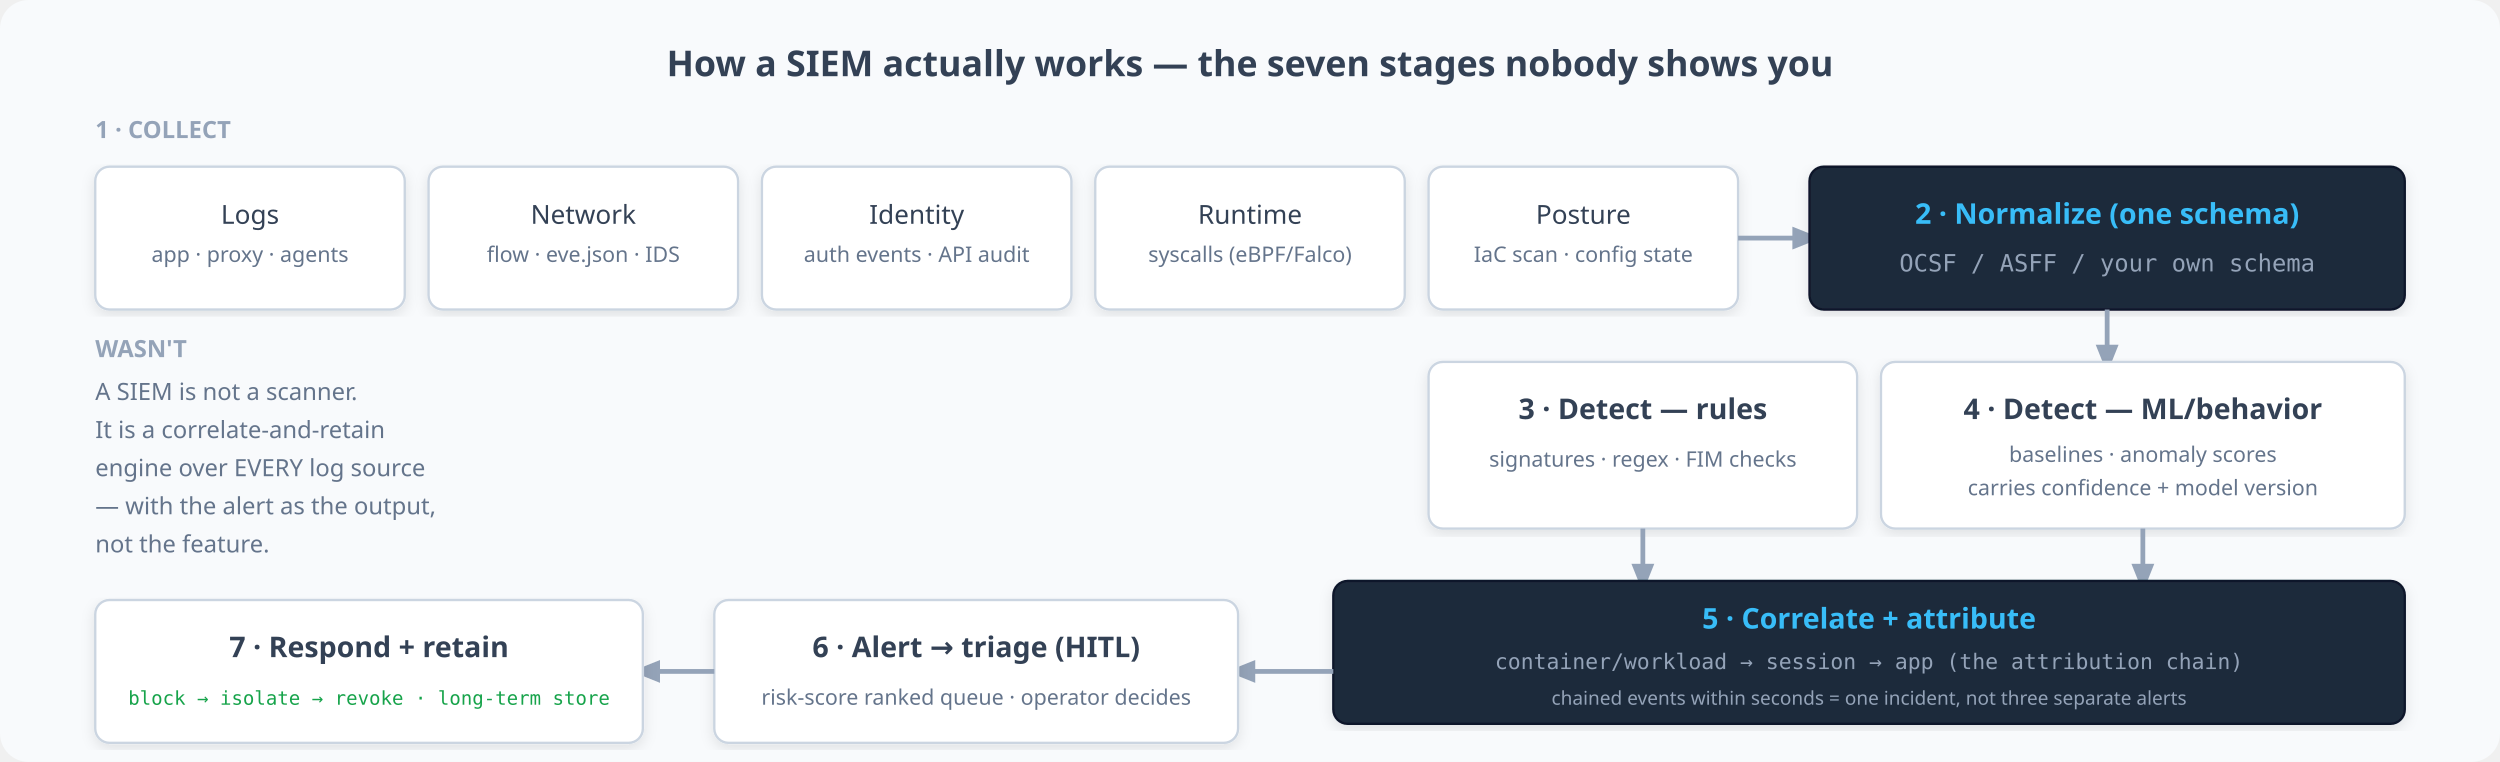
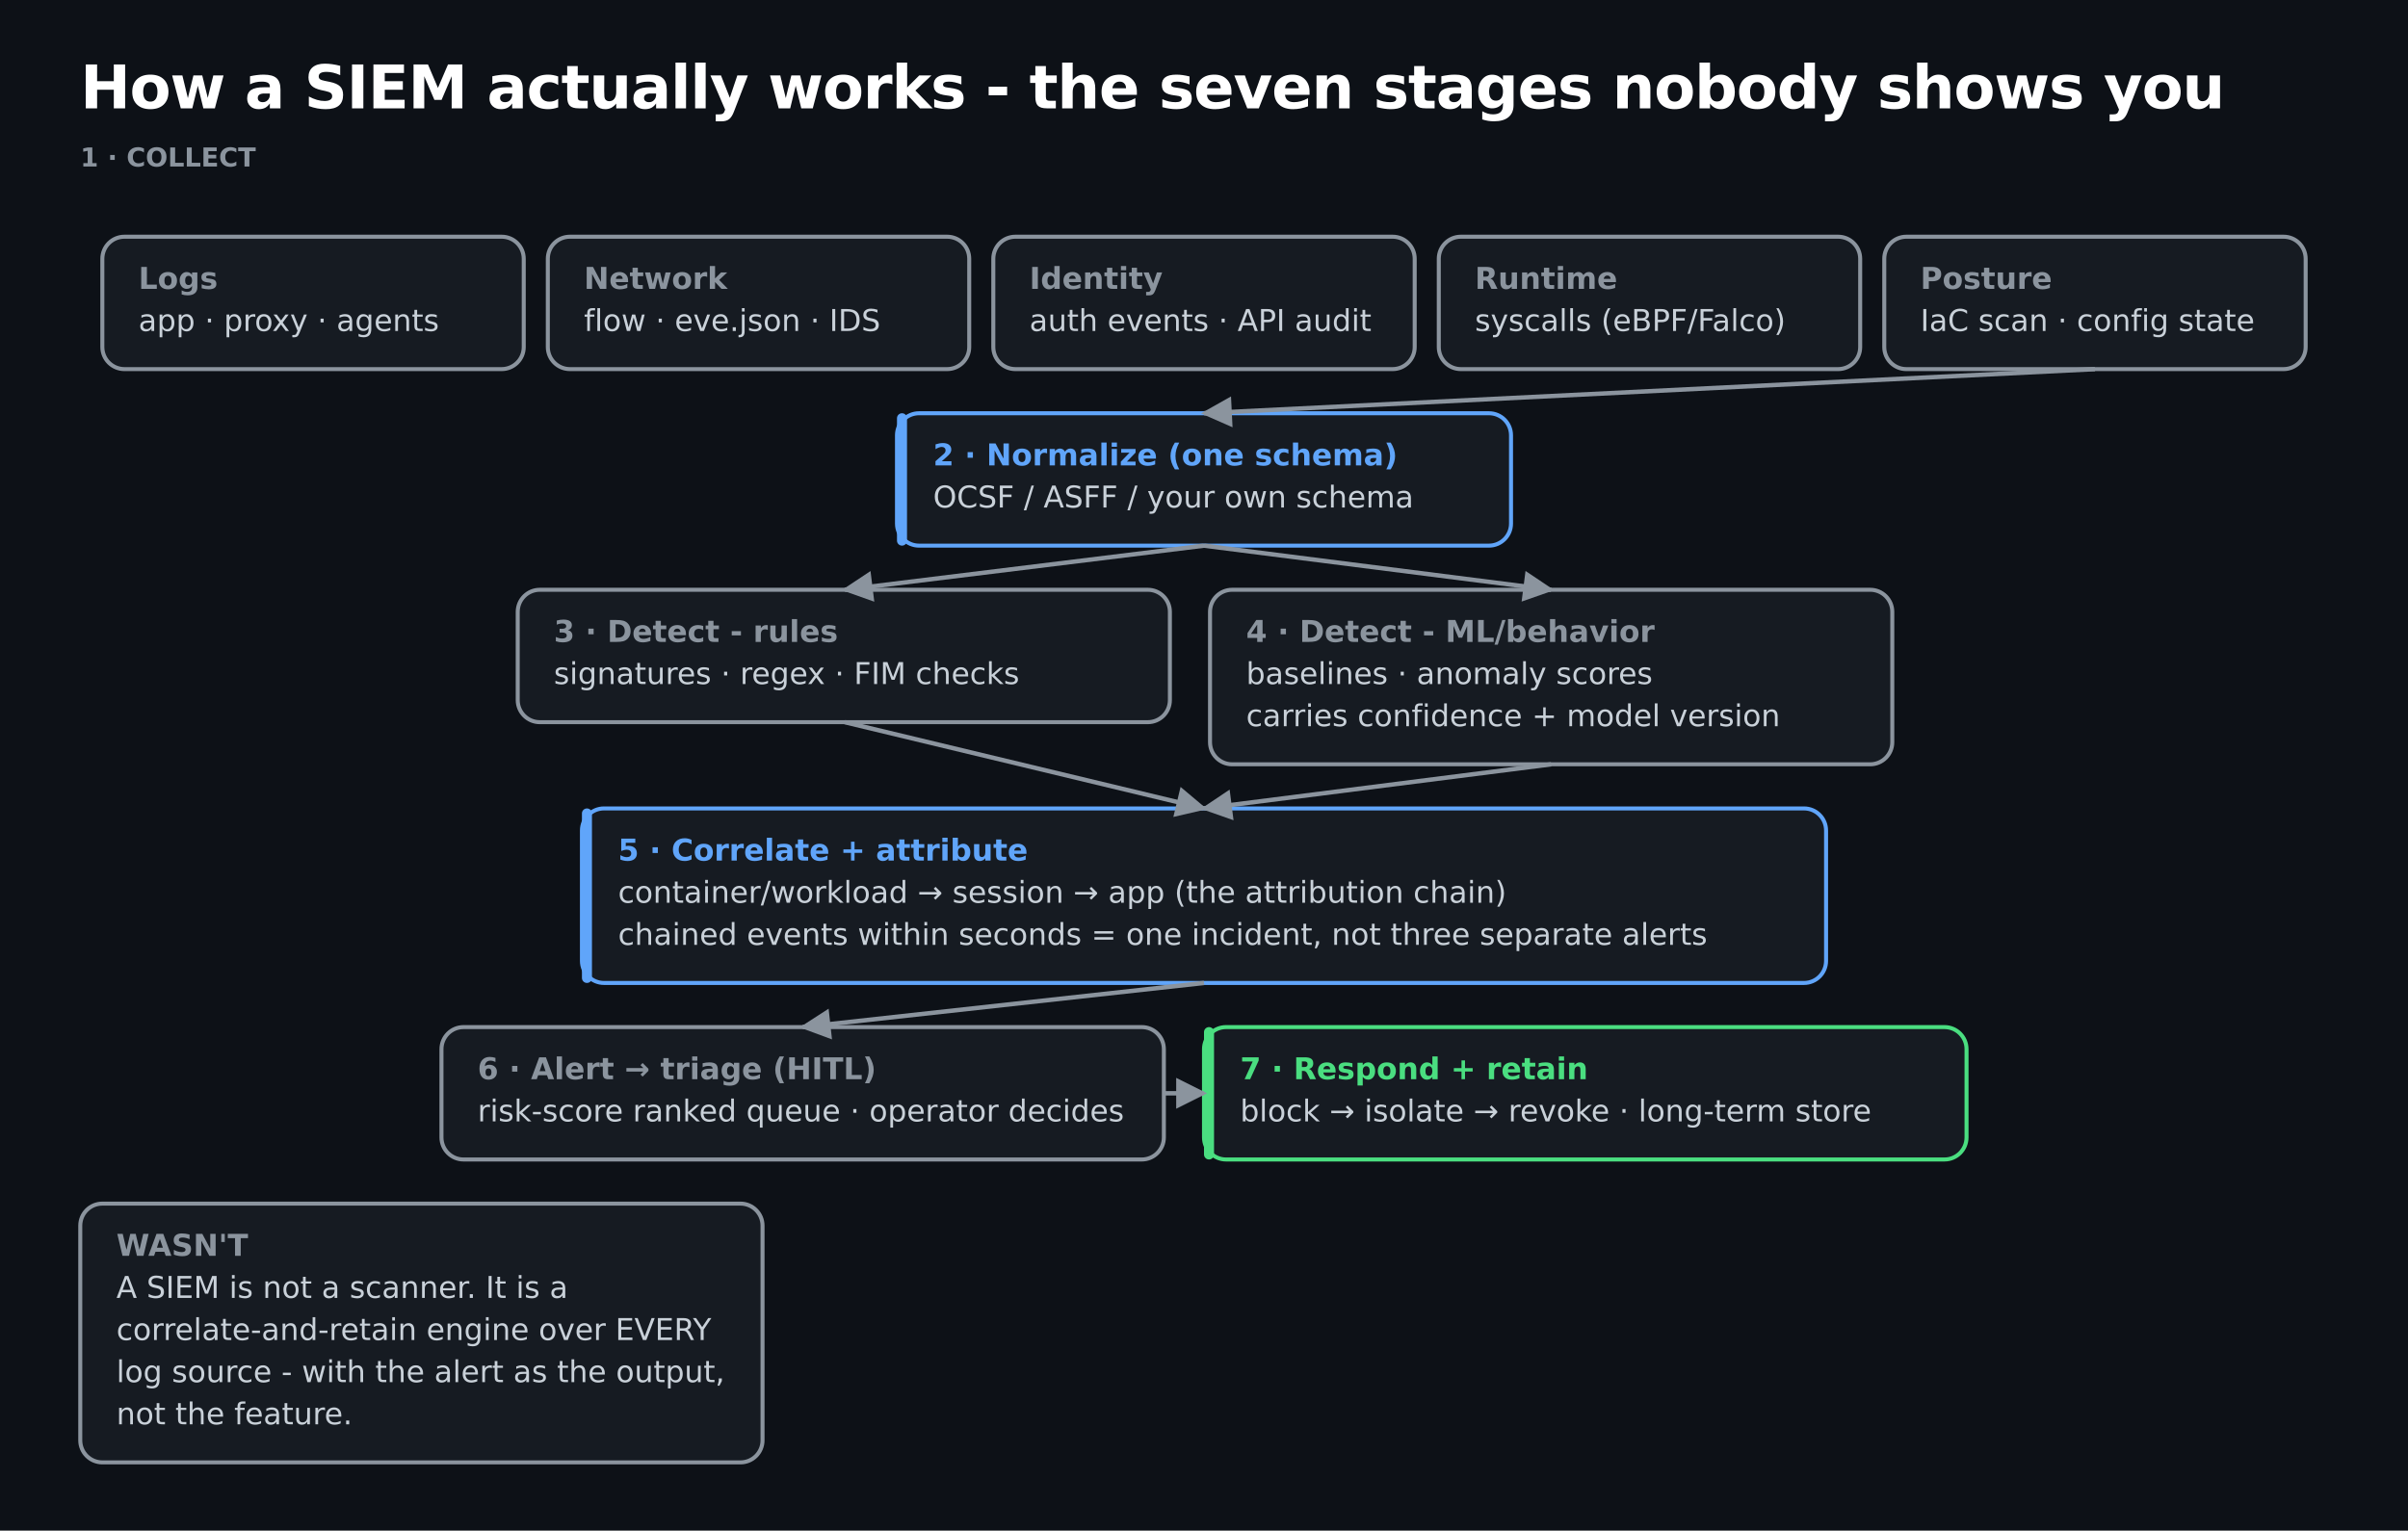
- <svg xmlns="http://www.w3.org/2000/svg" viewBox="0 0 1050 320" width="100%" height="100%">
-   <defs>
-     <filter id="shadow" x="-5%" y="-5%" width="110%" height="110%">
-       <feDropShadow dx="0" dy="2" stdDeviation="3" flood-opacity="0.1" />
-     </filter>
-     <marker id="arrow" viewBox="0 0 10 10" refX="6" refY="5" markerWidth="6" markerHeight="6" orient="auto-start-reverse">
-       <path d="M 0 1 L 10 5 L 0 9 z" fill="#94a3b8" />
-     </marker>
-   </defs>
-   <rect width="1050" height="320" fill="#f8fafc" rx="12" />
-   <text x="525" y="32" fill="#334155" font-family="sans-serif" font-weight="bold" font-size="15" text-anchor="middle">How a SIEM actually works — the seven stages nobody shows you</text>
-   <text x="40" y="58" fill="#94a3b8" font-family="sans-serif" font-size="10" font-weight="bold">1 · COLLECT</text>
-   <rect x="40" y="70" width="130" height="60" rx="6" fill="#ffffff" stroke="#cbd5e1" filter="url(#shadow)" />
-   <text x="105" y="94" fill="#334155" font-family="sans-serif" font-size="11" text-anchor="middle">Logs</text>
-   <text x="105" y="110" fill="#64748b" font-family="sans-serif" font-size="9" text-anchor="middle">app · proxy · agents</text>
-   <rect x="180" y="70" width="130" height="60" rx="6" fill="#ffffff" stroke="#cbd5e1" filter="url(#shadow)" />
-   <text x="245" y="94" fill="#334155" font-family="sans-serif" font-size="11" text-anchor="middle">Network</text>
-   <text x="245" y="110" fill="#64748b" font-family="sans-serif" font-size="9" text-anchor="middle">flow · eve.json · IDS</text>
-   <rect x="320" y="70" width="130" height="60" rx="6" fill="#ffffff" stroke="#cbd5e1" filter="url(#shadow)" />
-   <text x="385" y="94" fill="#334155" font-family="sans-serif" font-size="11" text-anchor="middle">Identity</text>
-   <text x="385" y="110" fill="#64748b" font-family="sans-serif" font-size="9" text-anchor="middle">auth events · API audit</text>
-   <rect x="460" y="70" width="130" height="60" rx="6" fill="#ffffff" stroke="#cbd5e1" filter="url(#shadow)" />
-   <text x="525" y="94" fill="#334155" font-family="sans-serif" font-size="11" text-anchor="middle">Runtime</text>
-   <text x="525" y="110" fill="#64748b" font-family="sans-serif" font-size="9" text-anchor="middle">syscalls (eBPF/Falco)</text>
-   <rect x="600" y="70" width="130" height="60" rx="6" fill="#ffffff" stroke="#cbd5e1" filter="url(#shadow)" />
-   <text x="665" y="94" fill="#334155" font-family="sans-serif" font-size="11" text-anchor="middle">Posture</text>
-   <text x="665" y="110" fill="#64748b" font-family="sans-serif" font-size="9" text-anchor="middle">IaC scan · config state</text>
-   <line x1="730" y1="100" x2="760" y2="100" stroke="#94a3b8" stroke-width="2" marker-end="url(#arrow)" />
-   <rect x="760" y="70" width="250" height="60" rx="6" fill="#1e293b" stroke="#0f172a" filter="url(#shadow)" />
-   <text x="885" y="94" fill="#38bdf8" font-family="sans-serif" font-weight="bold" font-size="12" text-anchor="middle">2 · Normalize (one schema)</text>
-   <text x="885" y="114" fill="#94a3b8" font-family="monospace" font-size="10" text-anchor="middle">OCSF / ASFF / your own schema</text>
-   <line x1="885" y1="130" x2="885" y2="152" stroke="#94a3b8" stroke-width="2" marker-end="url(#arrow)" />
-   <rect x="600" y="152" width="180" height="70" rx="6" fill="#ffffff" stroke="#cbd5e1" filter="url(#shadow)" />
-   <text x="690" y="176" fill="#334155" font-family="sans-serif" font-weight="bold" font-size="12" text-anchor="middle">3 · Detect — rules</text>
-   <text x="690" y="196" fill="#64748b" font-family="sans-serif" font-size="9" text-anchor="middle">signatures · regex · FIM checks</text>
-   <rect x="790" y="152" width="220" height="70" rx="6" fill="#ffffff" stroke="#cbd5e1" filter="url(#shadow)" />
-   <text x="900" y="176" fill="#334155" font-family="sans-serif" font-weight="bold" font-size="12" text-anchor="middle">4 · Detect — ML/behavior</text>
-   <text x="900" y="194" fill="#64748b" font-family="sans-serif" font-size="9" text-anchor="middle">baselines · anomaly scores</text>
-   <text x="900" y="208" fill="#64748b" font-family="sans-serif" font-size="9" text-anchor="middle">carries confidence + model version</text>
-   <line x1="690" y1="222" x2="690" y2="244" stroke="#94a3b8" stroke-width="2" marker-end="url(#arrow)" />
-   <line x1="900" y1="222" x2="900" y2="244" stroke="#94a3b8" stroke-width="2" marker-end="url(#arrow)" />
-   <rect x="560" y="244" width="450" height="60" rx="6" fill="#1e293b" stroke="#0f172a" filter="url(#shadow)" />
-   <text x="785" y="264" fill="#38bdf8" font-family="sans-serif" font-weight="bold" font-size="12" text-anchor="middle">5 · Correlate + attribute</text>
-   <text x="785" y="281" fill="#94a3b8" font-family="monospace" font-size="9" text-anchor="middle">container/workload → session → app  (the attribution chain)</text>
-   <text x="785" y="296" fill="#94a3b8" font-family="sans-serif" font-size="8" text-anchor="middle">chained events within seconds = one incident, not three separate alerts</text>
-   <line x1="560" y1="282" x2="520" y2="282" stroke="#94a3b8" stroke-width="2" marker-end="url(#arrow)" />
-   <rect x="300" y="252" width="220" height="60" rx="6" fill="#ffffff" stroke="#cbd5e1" filter="url(#shadow)" />
-   <text x="410" y="276" fill="#334155" font-family="sans-serif" font-weight="bold" font-size="12" text-anchor="middle">6 · Alert → triage (HITL)</text>
-   <text x="410" y="296" fill="#64748b" font-family="sans-serif" font-size="9" text-anchor="middle">risk-score ranked queue · operator decides</text>
-   <line x1="300" y1="282" x2="270" y2="282" stroke="#94a3b8" stroke-width="2" marker-end="url(#arrow)" />
-   <rect x="40" y="252" width="230" height="60" rx="6" fill="#ffffff" stroke="#cbd5e1" filter="url(#shadow)" />
-   <text x="155" y="276" fill="#334155" font-family="sans-serif" font-weight="bold" font-size="12" text-anchor="middle">7 · Respond + retain</text>
-   <text x="155" y="296" fill="#16a34a" font-family="monospace" font-size="8" text-anchor="middle">block → isolate → revoke · long-term store</text>
-   <text x="40" y="150" fill="#94a3b8" font-family="sans-serif" font-size="10" font-weight="bold">WASN'T</text>
-   <text x="40" y="168" fill="#64748b" font-family="sans-serif" font-size="10">A SIEM is not a scanner.</text>
-   <text x="40" y="184" fill="#64748b" font-family="sans-serif" font-size="10">It is a correlate-and-retain</text>
-   <text x="40" y="200" fill="#64748b" font-family="sans-serif" font-size="10">engine over EVERY log source</text>
-   <text x="40" y="216" fill="#64748b" font-family="sans-serif" font-size="10">— with the alert as the output,</text>
-   <text x="40" y="232" fill="#64748b" font-family="sans-serif" font-size="10">not the feature.</text>
+ <svg xmlns="http://www.w3.org/2000/svg" width="1200" height="763" viewBox="0 0 1200 763" font-family="'Space Grotesk', DejaVu Sans, Verdana, sans-serif">
+   <rect width="1200" height="763" fill="#0d1117" />
+   <text x="40" y="54" font-size="30" font-weight="bold" fill="#ffffff" letter-spacing="-0.5">How a SIEM actually works - the seven stages nobody shows you</text>
+   <text x="40" y="83" font-size="13" font-weight="bold" fill="#8b949e">1 · COLLECT</text>
+   <rect x="51" y="118" width="210" height="66" rx="11" fill="#161b22" stroke="#8b949e" stroke-width="2" />
+   <text x="69" y="144" font-size="15" font-weight="bold" fill="#8b949e">Logs</text>
+   <text x="69" y="165" font-size="15" fill="#c9d1d9" font-family="'Space Grotesk', 'DejaVu Sans', Verdana, sans-serif">app · proxy · agents</text>
+   <rect x="273" y="118" width="210" height="66" rx="11" fill="#161b22" stroke="#8b949e" stroke-width="2" />
+   <text x="291" y="144" font-size="15" font-weight="bold" fill="#8b949e">Network</text>
+   <text x="291" y="165" font-size="15" fill="#c9d1d9" font-family="'Space Grotesk', 'DejaVu Sans', Verdana, sans-serif">flow · eve.json · IDS</text>
+   <rect x="495" y="118" width="210" height="66" rx="11" fill="#161b22" stroke="#8b949e" stroke-width="2" />
+   <text x="513" y="144" font-size="15" font-weight="bold" fill="#8b949e">Identity</text>
+   <text x="513" y="165" font-size="15" fill="#c9d1d9" font-family="'Space Grotesk', 'DejaVu Sans', Verdana, sans-serif">auth events · API audit</text>
+   <rect x="717" y="118" width="210" height="66" rx="11" fill="#161b22" stroke="#8b949e" stroke-width="2" />
+   <text x="735" y="144" font-size="15" font-weight="bold" fill="#8b949e">Runtime</text>
+   <text x="735" y="165" font-size="15" fill="#c9d1d9" font-family="'Space Grotesk', 'DejaVu Sans', Verdana, sans-serif">syscalls (eBPF/Falco)</text>
+   <rect x="939" y="118" width="210" height="66" rx="11" fill="#161b22" stroke="#8b949e" stroke-width="2" />
+   <text x="957" y="144" font-size="15" font-weight="bold" fill="#8b949e">Posture</text>
+   <text x="957" y="165" font-size="15" fill="#c9d1d9" font-family="'Space Grotesk', 'DejaVu Sans', Verdana, sans-serif">IaC scan · config state</text>
+   <rect x="447" y="206" width="306" height="66" rx="11" fill="#161b22" stroke="#60a5fa" stroke-width="2" />
+   <rect x="447" y="206" width="5" height="66" rx="2.5" fill="#60a5fa" />
+   <text x="465" y="232" font-size="15" font-weight="bold" fill="#60a5fa">2 · Normalize (one schema)</text>
+   <text x="465" y="253" font-size="15" fill="#c9d1d9" font-family="'Space Grotesk', 'DejaVu Sans', Verdana, sans-serif">OCSF / ASFF / your own schema</text>
+   <rect x="258" y="294" width="325" height="66" rx="11" fill="#161b22" stroke="#8b949e" stroke-width="2" />
+   <text x="276" y="320" font-size="15" font-weight="bold" fill="#8b949e">3 · Detect - rules</text>
+   <text x="276" y="341" font-size="15" fill="#c9d1d9" font-family="'Space Grotesk', 'DejaVu Sans', Verdana, sans-serif">signatures · regex · FIM checks</text>
+   <rect x="603" y="294" width="340" height="87" rx="11" fill="#161b22" stroke="#8b949e" stroke-width="2" />
+   <text x="621" y="320" font-size="15" font-weight="bold" fill="#8b949e">4 · Detect - ML/behavior</text>
+   <text x="621" y="341" font-size="15" fill="#c9d1d9" font-family="'Space Grotesk', 'DejaVu Sans', Verdana, sans-serif">baselines · anomaly scores</text>
+   <text x="621" y="362" font-size="15" fill="#c9d1d9" font-family="'Space Grotesk', 'DejaVu Sans', Verdana, sans-serif">carries confidence + model version</text>
+   <rect x="290" y="403" width="620" height="87" rx="11" fill="#161b22" stroke="#60a5fa" stroke-width="2" />
+   <rect x="290" y="403" width="5" height="87" rx="2.5" fill="#60a5fa" />
+   <text x="308" y="429" font-size="15" font-weight="bold" fill="#60a5fa">5 · Correlate + attribute</text>
+   <text x="308" y="450" font-size="15" fill="#c9d1d9" font-family="'Space Grotesk', 'DejaVu Sans', Verdana, sans-serif">container/workload → session → app (the attribution chain)</text>
+   <text x="308" y="471" font-size="15" fill="#c9d1d9" font-family="'Space Grotesk', 'DejaVu Sans', Verdana, sans-serif">chained events within seconds = one incident, not three separate alerts</text>
+   <rect x="220" y="512" width="360" height="66" rx="11" fill="#161b22" stroke="#8b949e" stroke-width="2" />
+   <text x="238" y="538" font-size="15" font-weight="bold" fill="#8b949e">6 · Alert → triage (HITL)</text>
+   <text x="238" y="559" font-size="15" fill="#c9d1d9" font-family="'Space Grotesk', 'DejaVu Sans', Verdana, sans-serif">risk-score ranked queue · operator decides</text>
+   <rect x="600" y="512" width="380" height="66" rx="11" fill="#161b22" stroke="#4ade80" stroke-width="2" />
+   <rect x="600" y="512" width="5" height="66" rx="2.5" fill="#4ade80" />
+   <text x="618" y="538" font-size="15" font-weight="bold" fill="#4ade80">7 · Respond + retain</text>
+   <text x="618" y="559" font-size="15" fill="#c9d1d9" font-family="'Space Grotesk', 'DejaVu Sans', Verdana, sans-serif">block → isolate → revoke · long-term store</text>
+   <rect x="40" y="600" width="340" height="129" rx="11" fill="#161b22" stroke="#8b949e" stroke-width="2" />
+   <text x="58" y="626" font-size="15" font-weight="bold" fill="#8b949e">WASN'T</text>
+   <text x="58" y="647" font-size="15" fill="#c9d1d9" font-family="'Space Grotesk', 'DejaVu Sans', Verdana, sans-serif">A SIEM is not a scanner. It is a</text>
+   <text x="58" y="668" font-size="15" fill="#c9d1d9" font-family="'Space Grotesk', 'DejaVu Sans', Verdana, sans-serif">correlate-and-retain engine over EVERY</text>
+   <text x="58" y="689" font-size="15" fill="#c9d1d9" font-family="'Space Grotesk', 'DejaVu Sans', Verdana, sans-serif">log source - with the alert as the output,</text>
+   <text x="58" y="710" font-size="15" fill="#c9d1d9" font-family="'Space Grotesk', 'DejaVu Sans', Verdana, sans-serif">not the feature.</text>
+   <marker id="ar1" viewBox="0 0 10 10" refX="9" refY="5" markerWidth="7" markerHeight="7" orient="auto-start-reverse">
+     <path d="M 0 0 L 10 5 L 0 10 z" fill="#8b949e" />
+   </marker>
+   <polyline points="1044,184 600,206" fill="none" stroke="#8b949e" stroke-width="2.2" marker-end="url(#ar1)" />
+   <polyline points="600,272 421,294" fill="none" stroke="#8b949e" stroke-width="2.2" marker-end="url(#ar1)" />
+   <polyline points="600,272 773,294" fill="none" stroke="#8b949e" stroke-width="2.2" marker-end="url(#ar1)" />
+   <polyline points="421,360 600,403" fill="none" stroke="#8b949e" stroke-width="2.2" marker-end="url(#ar1)" />
+   <polyline points="773,381 600,403" fill="none" stroke="#8b949e" stroke-width="2.2" marker-end="url(#ar1)" />
+   <polyline points="600,490 400,512" fill="none" stroke="#8b949e" stroke-width="2.2" marker-end="url(#ar1)" />
+   <polyline points="580,545 600,545" fill="none" stroke="#8b949e" stroke-width="2.2" marker-end="url(#ar1)" />
</svg>
